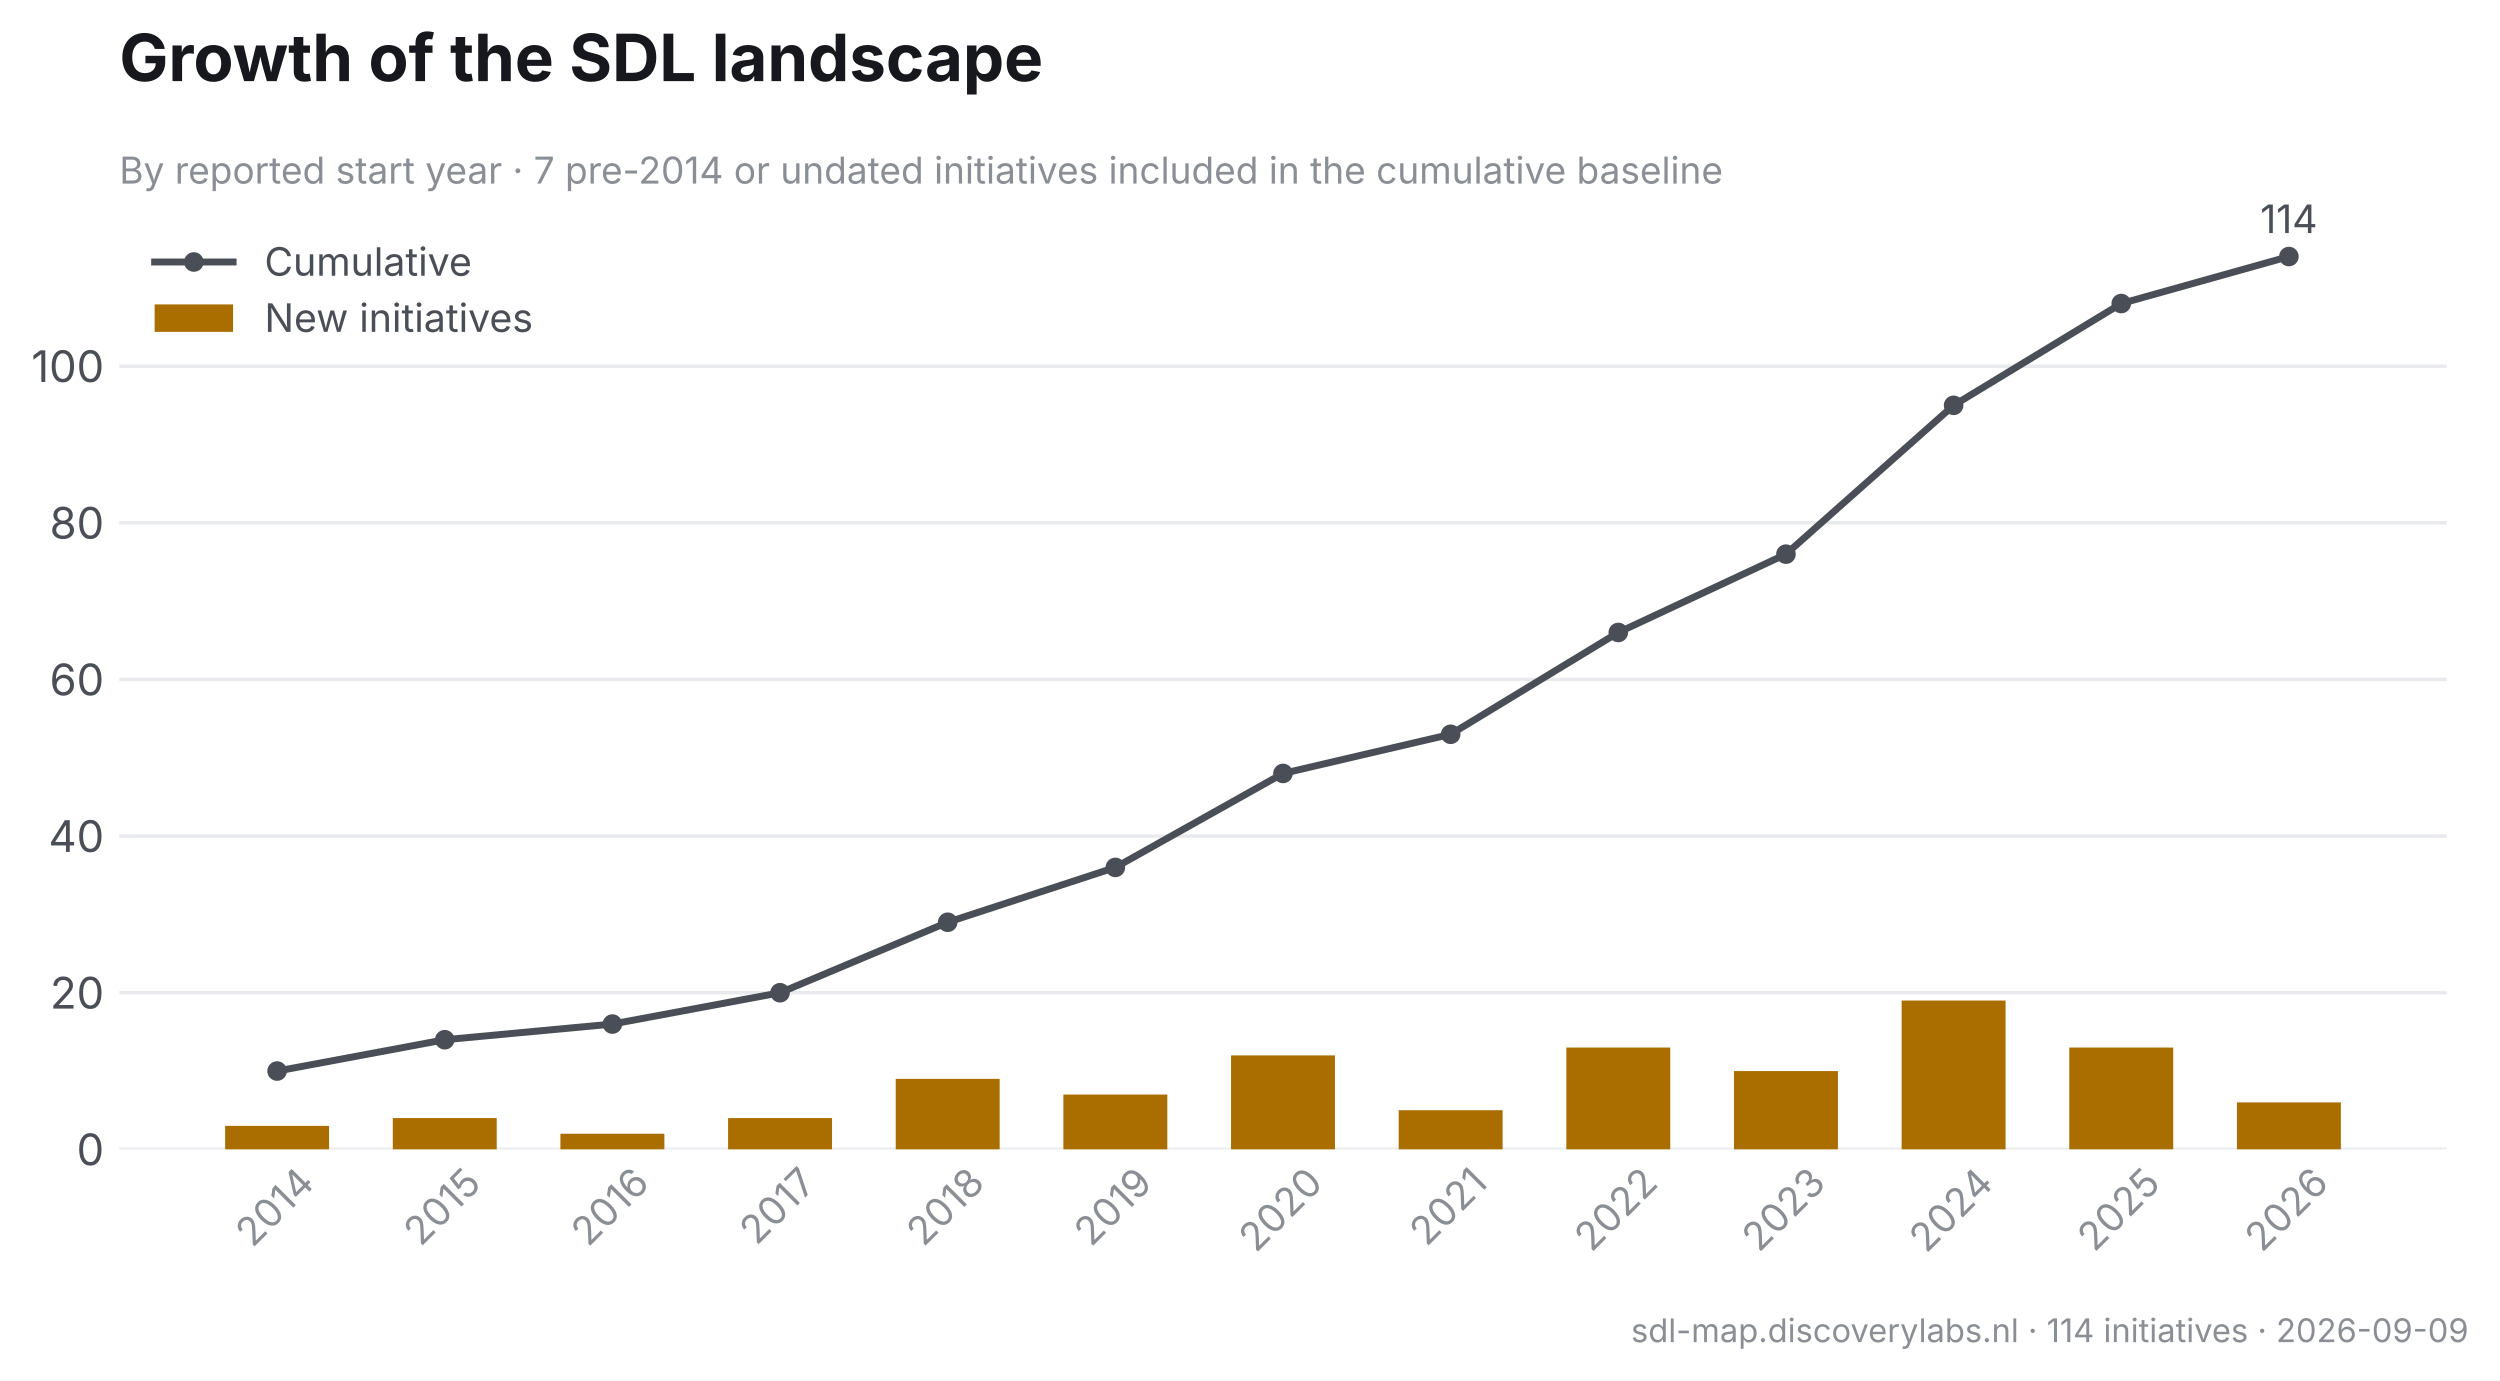
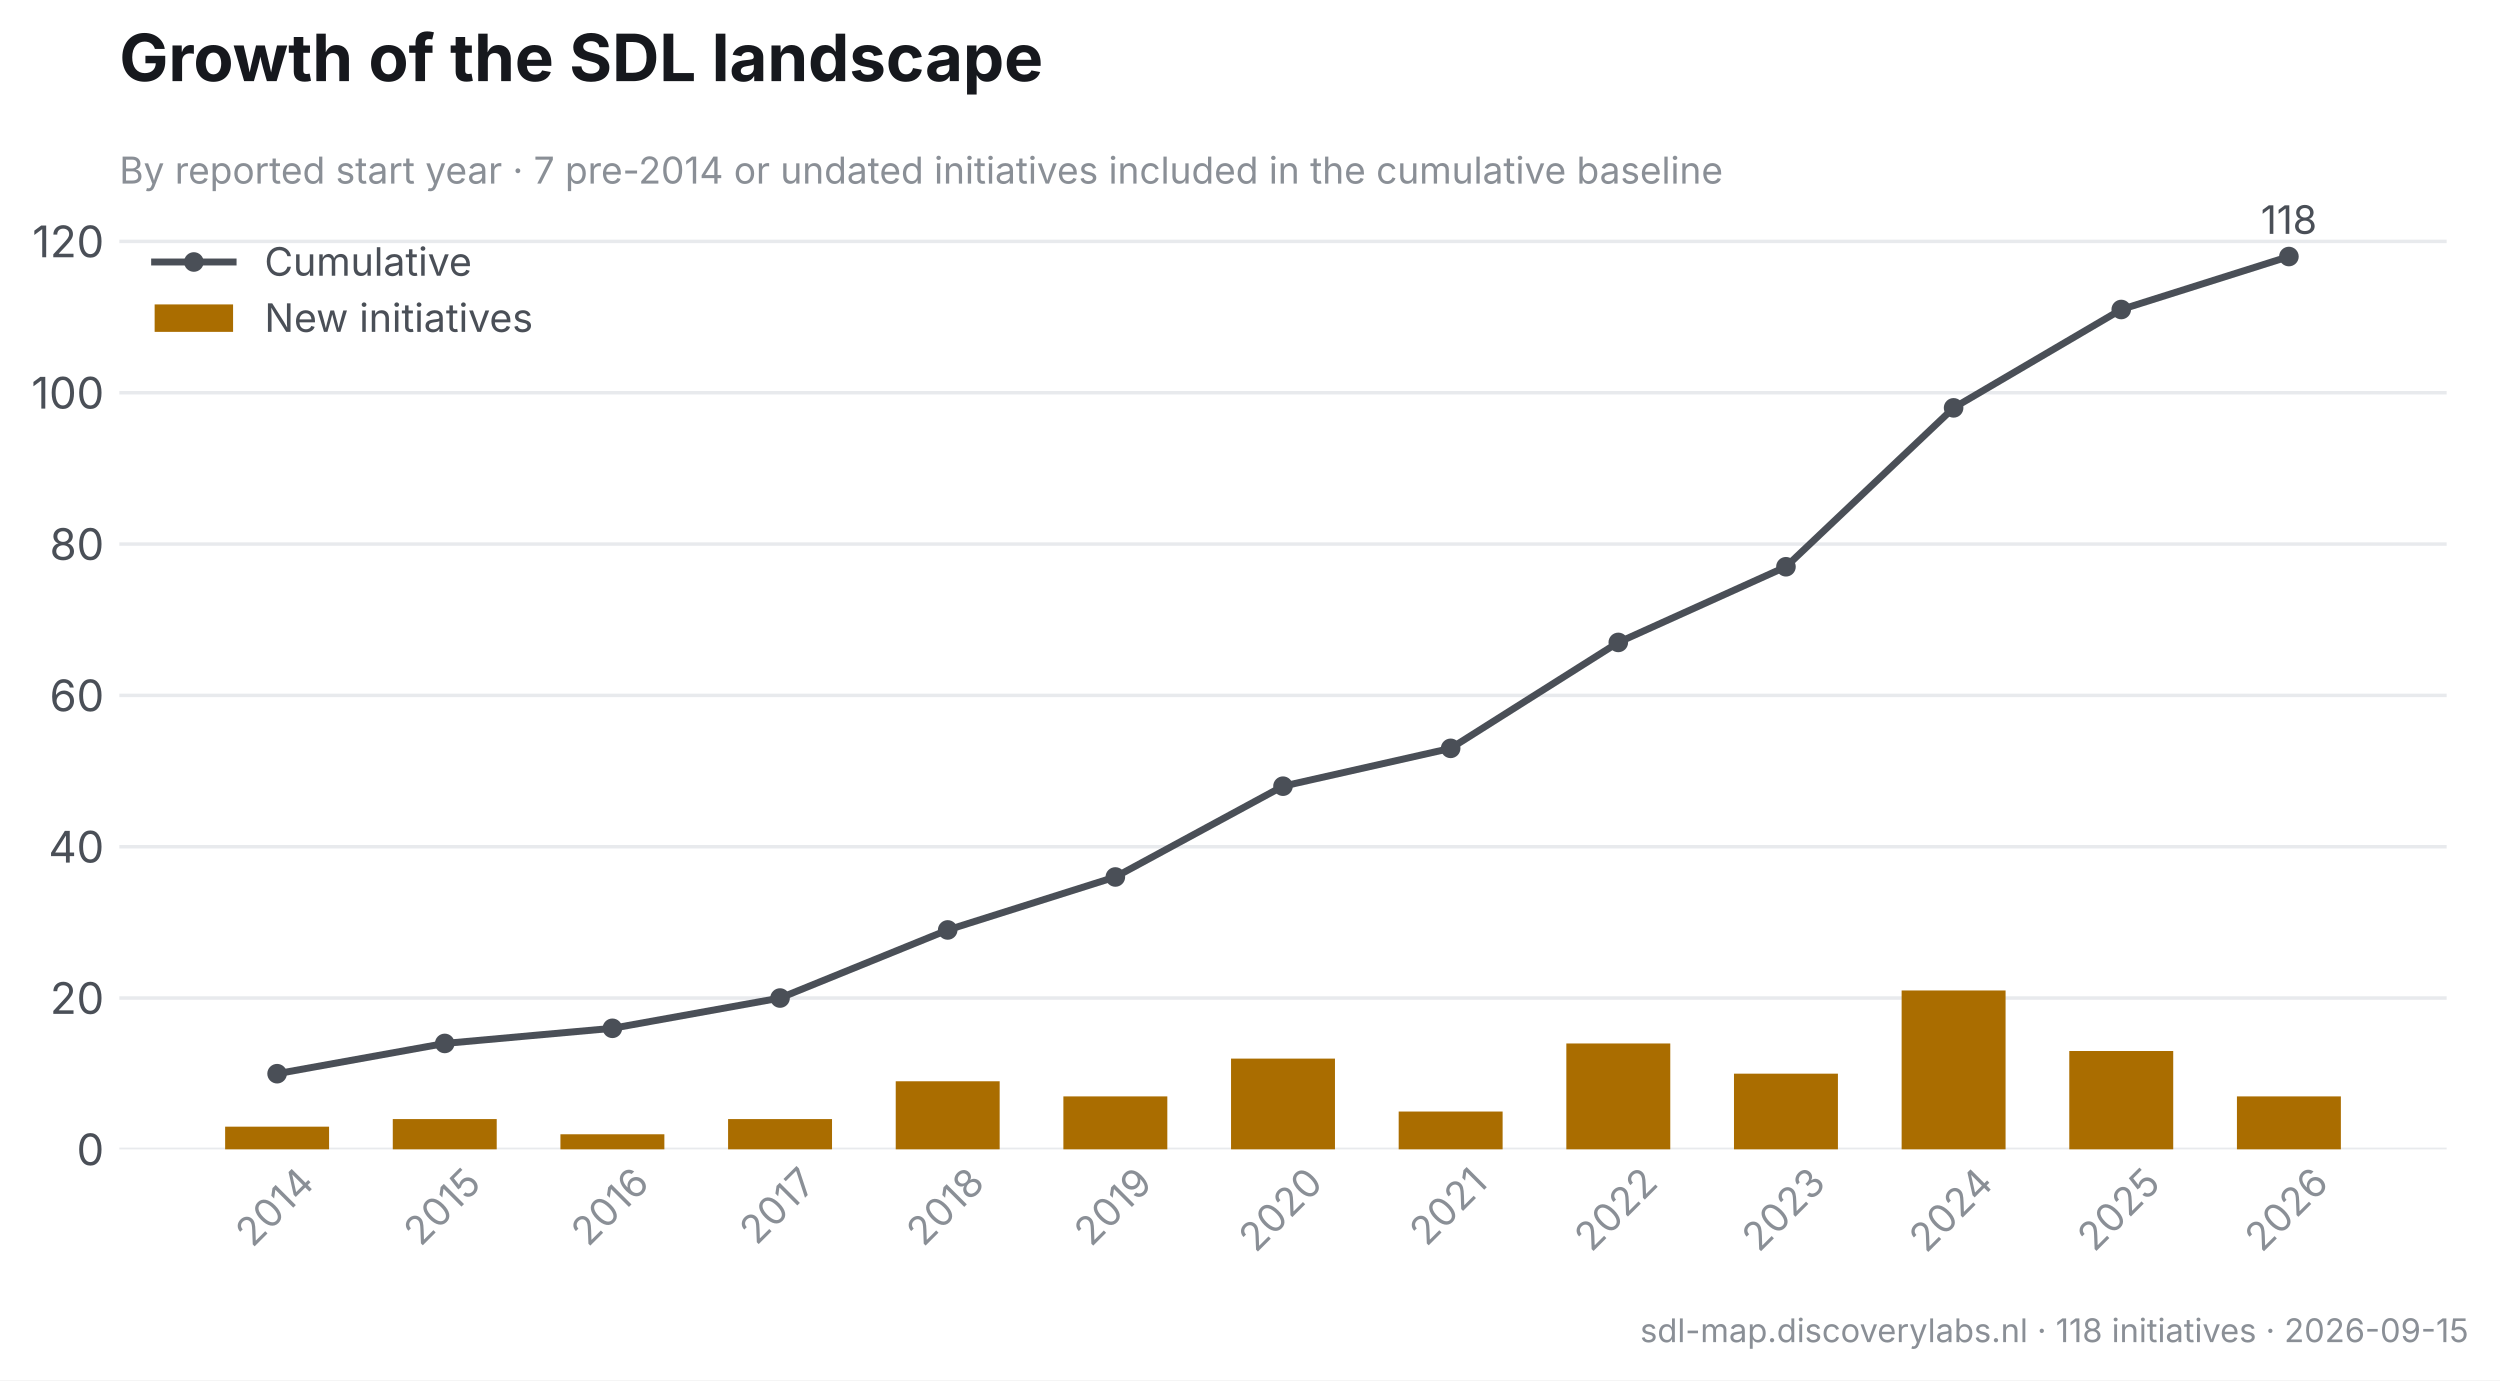
<svg xmlns="http://www.w3.org/2000/svg" xmlns:xlink="http://www.w3.org/1999/xlink" width="573.696pt" height="316.754pt" viewBox="0 0 573.696 316.754" version="1.1">
  <defs>
    <style type="text/css">*{stroke-linejoin: round; stroke-linecap: butt}</style>
  </defs>
  <g id="figure_1">
    <g id="patch_1">
      <path d="M 0 316.754  L 573.696 316.754  L 573.696 0  L 0 0  z " style="fill: #ffffff" />
    </g>
    <g id="axes_1">
      <g id="patch_2">
        <path d="M 27.386 263.754  L 561.456 263.754  L 561.456 48.626  L 27.386 48.626  z " style="fill: #ffffff" />
      </g>
      <g id="matplotlib.axis_1">
        <g id="xtick_1">
          <g id="line2d_1" />
          <g id="text_1">
            <text style="font-size: 9px; font-family: 'Inter', 'Helvetica Neue', 'Arial', 'DejaVu Sans', 'Bitstream Vera Sans', 'Computer Modern Sans Serif', 'Lucida Grande', 'Verdana', 'Geneva', 'Lucid', 'Helvetica', 'Avant Garde', sans-serif; fill: #8a8f96" transform="translate(57.9561 286.4796) rotate(-45)">2014</text>
          </g>
        </g>
        <g id="xtick_2">
          <g id="line2d_2" />
          <g id="text_2">
            <text style="font-size: 9px; font-family: 'Inter', 'Helvetica Neue', 'Arial', 'DejaVu Sans', 'Bitstream Vera Sans', 'Computer Modern Sans Serif', 'Lucida Grande', 'Verdana', 'Geneva', 'Lucid', 'Helvetica', 'Avant Garde', sans-serif; fill: #8a8f96" transform="translate(96.54904 286.238) rotate(-45)">2015</text>
          </g>
        </g>
        <g id="xtick_3">
          <g id="line2d_3" />
          <g id="text_3">
            <text style="font-size: 9px; font-family: 'Inter', 'Helvetica Neue', 'Arial', 'DejaVu Sans', 'Bitstream Vera Sans', 'Computer Modern Sans Serif', 'Lucida Grande', 'Verdana', 'Geneva', 'Lucid', 'Helvetica', 'Avant Garde', sans-serif; fill: #8a8f96" transform="translate(134.9824 286.3155) rotate(-45)">2016</text>
          </g>
        </g>
        <g id="xtick_4">
          <g id="line2d_4" />
          <g id="text_4">
            <text style="font-size: 9px; font-family: 'Inter', 'Helvetica Neue', 'Arial', 'DejaVu Sans', 'Bitstream Vera Sans', 'Computer Modern Sans Serif', 'Lucida Grande', 'Verdana', 'Geneva', 'Lucid', 'Helvetica', 'Avant Garde', sans-serif; fill: #8a8f96" transform="translate(173.627 285.9705) rotate(-45)">2017</text>
          </g>
        </g>
        <g id="xtick_5">
          <g id="line2d_5" />
          <g id="text_5">
            <text style="font-size: 9px; font-family: 'Inter', 'Helvetica Neue', 'Arial', 'DejaVu Sans', 'Bitstream Vera Sans', 'Computer Modern Sans Serif', 'Lucida Grande', 'Verdana', 'Geneva', 'Lucid', 'Helvetica', 'Avant Garde', sans-serif; fill: #8a8f96" transform="translate(211.9316 286.3056) rotate(-45)">2018</text>
          </g>
        </g>
        <g id="xtick_6">
          <g id="line2d_6" />
          <g id="text_6">
            <text style="font-size: 9px; font-family: 'Inter', 'Helvetica Neue', 'Arial', 'DejaVu Sans', 'Bitstream Vera Sans', 'Computer Modern Sans Serif', 'Lucida Grande', 'Verdana', 'Geneva', 'Lucid', 'Helvetica', 'Avant Garde', sans-serif; fill: #8a8f96" transform="translate(250.3987 286.3155) rotate(-45)">2019</text>
          </g>
        </g>
        <g id="xtick_7">
          <g id="line2d_7" />
          <g id="text_7">
            <text style="font-size: 9px; font-family: 'Inter', 'Helvetica Neue', 'Arial', 'DejaVu Sans', 'Bitstream Vera Sans', 'Computer Modern Sans Serif', 'Lucida Grande', 'Verdana', 'Geneva', 'Lucid', 'Helvetica', 'Avant Garde', sans-serif; fill: #8a8f96" transform="translate(288.1902 287.6768) rotate(-45)">2020</text>
          </g>
        </g>
        <g id="xtick_8">
          <g id="line2d_8" />
          <g id="text_8">
            <text style="font-size: 9px; font-family: 'Inter', 'Helvetica Neue', 'Arial', 'DejaVu Sans', 'Bitstream Vera Sans', 'Computer Modern Sans Serif', 'Lucida Grande', 'Verdana', 'Geneva', 'Lucid', 'Helvetica', 'Avant Garde', sans-serif; fill: #8a8f96" transform="translate(327.3758 286.2499) rotate(-45)">2021</text>
          </g>
        </g>
        <g id="xtick_9">
          <g id="line2d_9" />
          <g id="text_9">
            <text style="font-size: 9px; font-family: 'Inter', 'Helvetica Neue', 'Arial', 'DejaVu Sans', 'Bitstream Vera Sans', 'Computer Modern Sans Serif', 'Lucida Grande', 'Verdana', 'Geneva', 'Lucid', 'Helvetica', 'Avant Garde', sans-serif; fill: #8a8f96" transform="translate(365.2016 287.5426) rotate(-45)">2022</text>
          </g>
        </g>
        <g id="xtick_10">
          <g id="line2d_10" />
          <g id="text_10">
            <text style="font-size: 9px; font-family: 'Inter', 'Helvetica Neue', 'Arial', 'DejaVu Sans', 'Bitstream Vera Sans', 'Computer Modern Sans Serif', 'Lucida Grande', 'Verdana', 'Geneva', 'Lucid', 'Helvetica', 'Avant Garde', sans-serif; fill: #8a8f96" transform="translate(403.6488 287.5923) rotate(-45)">2023</text>
          </g>
        </g>
        <g id="xtick_11">
          <g id="line2d_11" />
          <g id="text_11">
            <text style="font-size: 9px; font-family: 'Inter', 'Helvetica Neue', 'Arial', 'DejaVu Sans', 'Bitstream Vera Sans', 'Computer Modern Sans Serif', 'Lucida Grande', 'Verdana', 'Geneva', 'Lucid', 'Helvetica', 'Avant Garde', sans-serif; fill: #8a8f96" transform="translate(442.031 287.7723) rotate(-45)">2024</text>
          </g>
        </g>
        <g id="xtick_12">
          <g id="line2d_12" />
          <g id="text_12">
            <text style="font-size: 9px; font-family: 'Inter', 'Helvetica Neue', 'Arial', 'DejaVu Sans', 'Bitstream Vera Sans', 'Computer Modern Sans Serif', 'Lucida Grande', 'Verdana', 'Geneva', 'Lucid', 'Helvetica', 'Avant Garde', sans-serif; fill: #8a8f96" transform="translate(480.6239 287.5307) rotate(-45)">2025</text>
          </g>
        </g>
        <g id="xtick_13">
          <g id="line2d_13" />
          <g id="text_13">
            <text style="font-size: 9px; font-family: 'Inter', 'Helvetica Neue', 'Arial', 'DejaVu Sans', 'Bitstream Vera Sans', 'Computer Modern Sans Serif', 'Lucida Grande', 'Verdana', 'Geneva', 'Lucid', 'Helvetica', 'Avant Garde', sans-serif; fill: #8a8f96" transform="translate(519.0573 287.6082) rotate(-45)">2026</text>
          </g>
        </g>
      </g>
      <g id="matplotlib.axis_2">
        <g id="ytick_1">
          <g id="line2d_14">
-             <path d="M 27.386 263.754  L 561.456 263.754  " clip-path="url(#p775a4b3960)" style="fill: none; stroke: #e8eaed; stroke-width: 0.8; stroke-linecap: square" />
+             <path d="M 27.386 263.754  L 561.456 263.754  " clip-path="url(#pa95a02c25e)" style="fill: none; stroke: #e8eaed; stroke-width: 0.8; stroke-linecap: square" />
          </g>
          <g id="line2d_15" />
          <g id="text_14">
            <text style="font-size: 10px; font-family: 'Inter', 'Helvetica Neue', 'Arial', 'DejaVu Sans', 'Bitstream Vera Sans', 'Computer Modern Sans Serif', 'Lucida Grande', 'Verdana', 'Geneva', 'Lucid', 'Helvetica', 'Avant Garde', sans-serif; text-anchor: end; fill: #4a4f57" x="23.886" y="267.392" transform="rotate(-0 23.88594 267.392)">0</text>
          </g>
        </g>
        <g id="ytick_2">
          <g id="line2d_16">
-             <path d="M 27.386 227.81  L 561.456 227.81  " clip-path="url(#p775a4b3960)" style="fill: none; stroke: #e8eaed; stroke-width: 0.8; stroke-linecap: square" />
+             <path d="M 27.386 229.028  L 561.456 229.028  " clip-path="url(#pa95a02c25e)" style="fill: none; stroke: #e8eaed; stroke-width: 0.8; stroke-linecap: square" />
          </g>
          <g id="line2d_17" />
          <g id="text_15">
-             <text style="font-size: 10px; font-family: 'Inter', 'Helvetica Neue', 'Arial', 'DejaVu Sans', 'Bitstream Vera Sans', 'Computer Modern Sans Serif', 'Lucida Grande', 'Verdana', 'Geneva', 'Lucid', 'Helvetica', 'Avant Garde', sans-serif; text-anchor: end; fill: #4a4f57" x="23.886" y="231.447" transform="rotate(-0 23.88594 231.4473)">20</text>
+             <text style="font-size: 10px; font-family: 'Inter', 'Helvetica Neue', 'Arial', 'DejaVu Sans', 'Bitstream Vera Sans', 'Computer Modern Sans Serif', 'Lucida Grande', 'Verdana', 'Geneva', 'Lucid', 'Helvetica', 'Avant Garde', sans-serif; text-anchor: end; fill: #4a4f57" x="23.886" y="232.666" transform="rotate(-0 23.88594 232.6658)">20</text>
          </g>
        </g>
        <g id="ytick_3">
          <g id="line2d_18">
-             <path d="M 27.386 191.865  L 561.456 191.865  " clip-path="url(#p775a4b3960)" style="fill: none; stroke: #e8eaed; stroke-width: 0.8; stroke-linecap: square" />
+             <path d="M 27.386 194.302  L 561.456 194.302  " clip-path="url(#pa95a02c25e)" style="fill: none; stroke: #e8eaed; stroke-width: 0.8; stroke-linecap: square" />
          </g>
          <g id="line2d_19" />
          <g id="text_16">
-             <text style="font-size: 10px; font-family: 'Inter', 'Helvetica Neue', 'Arial', 'DejaVu Sans', 'Bitstream Vera Sans', 'Computer Modern Sans Serif', 'Lucida Grande', 'Verdana', 'Geneva', 'Lucid', 'Helvetica', 'Avant Garde', sans-serif; text-anchor: end; fill: #4a4f57" x="23.886" y="195.503" transform="rotate(-0 23.88594 195.5027)">40</text>
+             <text style="font-size: 10px; font-family: 'Inter', 'Helvetica Neue', 'Arial', 'DejaVu Sans', 'Bitstream Vera Sans', 'Computer Modern Sans Serif', 'Lucida Grande', 'Verdana', 'Geneva', 'Lucid', 'Helvetica', 'Avant Garde', sans-serif; text-anchor: end; fill: #4a4f57" x="23.886" y="197.94" transform="rotate(-0 23.88594 197.9396)">40</text>
          </g>
        </g>
        <g id="ytick_4">
          <g id="line2d_20">
-             <path d="M 27.386 155.921  L 561.456 155.921  " clip-path="url(#p775a4b3960)" style="fill: none; stroke: #e8eaed; stroke-width: 0.8; stroke-linecap: square" />
+             <path d="M 27.386 159.576  L 561.456 159.576  " clip-path="url(#pa95a02c25e)" style="fill: none; stroke: #e8eaed; stroke-width: 0.8; stroke-linecap: square" />
          </g>
          <g id="line2d_21" />
          <g id="text_17">
-             <text style="font-size: 10px; font-family: 'Inter', 'Helvetica Neue', 'Arial', 'DejaVu Sans', 'Bitstream Vera Sans', 'Computer Modern Sans Serif', 'Lucida Grande', 'Verdana', 'Geneva', 'Lucid', 'Helvetica', 'Avant Garde', sans-serif; text-anchor: end; fill: #4a4f57" x="23.886" y="159.558" transform="rotate(-0 23.88594 159.558)">60</text>
+             <text style="font-size: 10px; font-family: 'Inter', 'Helvetica Neue', 'Arial', 'DejaVu Sans', 'Bitstream Vera Sans', 'Computer Modern Sans Serif', 'Lucida Grande', 'Verdana', 'Geneva', 'Lucid', 'Helvetica', 'Avant Garde', sans-serif; text-anchor: end; fill: #4a4f57" x="23.886" y="163.213" transform="rotate(-0 23.88594 163.2134)">60</text>
          </g>
        </g>
        <g id="ytick_5">
          <g id="line2d_22">
-             <path d="M 27.386 119.976  L 561.456 119.976  " clip-path="url(#p775a4b3960)" style="fill: none; stroke: #e8eaed; stroke-width: 0.8; stroke-linecap: square" />
+             <path d="M 27.386 124.85  L 561.456 124.85  " clip-path="url(#pa95a02c25e)" style="fill: none; stroke: #e8eaed; stroke-width: 0.8; stroke-linecap: square" />
          </g>
          <g id="line2d_23" />
          <g id="text_18">
-             <text style="font-size: 10px; font-family: 'Inter', 'Helvetica Neue', 'Arial', 'DejaVu Sans', 'Bitstream Vera Sans', 'Computer Modern Sans Serif', 'Lucida Grande', 'Verdana', 'Geneva', 'Lucid', 'Helvetica', 'Avant Garde', sans-serif; text-anchor: end; fill: #4a4f57" x="23.886" y="123.613" transform="rotate(-0 23.88594 123.6134)">80</text>
+             <text style="font-size: 10px; font-family: 'Inter', 'Helvetica Neue', 'Arial', 'DejaVu Sans', 'Bitstream Vera Sans', 'Computer Modern Sans Serif', 'Lucida Grande', 'Verdana', 'Geneva', 'Lucid', 'Helvetica', 'Avant Garde', sans-serif; text-anchor: end; fill: #4a4f57" x="23.886" y="128.487" transform="rotate(-0 23.88594 128.4872)">80</text>
          </g>
        </g>
        <g id="ytick_6">
          <g id="line2d_24">
-             <path d="M 27.386 84.031  L 561.456 84.031  " clip-path="url(#p775a4b3960)" style="fill: none; stroke: #e8eaed; stroke-width: 0.8; stroke-linecap: square" />
+             <path d="M 27.386 90.124  L 561.456 90.124  " clip-path="url(#pa95a02c25e)" style="fill: none; stroke: #e8eaed; stroke-width: 0.8; stroke-linecap: square" />
          </g>
          <g id="line2d_25" />
          <g id="text_19">
-             <text style="font-size: 10px; font-family: 'Inter', 'Helvetica Neue', 'Arial', 'DejaVu Sans', 'Bitstream Vera Sans', 'Computer Modern Sans Serif', 'Lucida Grande', 'Verdana', 'Geneva', 'Lucid', 'Helvetica', 'Avant Garde', sans-serif; text-anchor: end; fill: #4a4f57" x="23.886" y="87.669" transform="rotate(-0 23.88594 87.66876)">100</text>
+             <text style="font-size: 10px; font-family: 'Inter', 'Helvetica Neue', 'Arial', 'DejaVu Sans', 'Bitstream Vera Sans', 'Computer Modern Sans Serif', 'Lucida Grande', 'Verdana', 'Geneva', 'Lucid', 'Helvetica', 'Avant Garde', sans-serif; text-anchor: end; fill: #4a4f57" x="23.886" y="93.761" transform="rotate(-0 23.88594 93.76107)">100</text>
+           </g>
+         </g>
+         <g id="ytick_7">
+           <g id="line2d_26">
+             <path d="M 27.386 55.397  L 561.456 55.397  " clip-path="url(#pa95a02c25e)" style="fill: none; stroke: #e8eaed; stroke-width: 0.8; stroke-linecap: square" />
+           </g>
+           <g id="line2d_27" />
+           <g id="text_20">
+             <text style="font-size: 10px; font-family: 'Inter', 'Helvetica Neue', 'Arial', 'DejaVu Sans', 'Bitstream Vera Sans', 'Computer Modern Sans Serif', 'Lucida Grande', 'Verdana', 'Geneva', 'Lucid', 'Helvetica', 'Avant Garde', sans-serif; text-anchor: end; fill: #4a4f57" x="23.886" y="59.035" transform="rotate(-0 23.88594 59.03489)">120</text>
          </g>
        </g>
      </g>
      <g id="patch_3">
-         <path d="M 51.662 263.754  L 75.515 263.754  L 75.515 258.363  L 51.662 258.363  z " clip-path="url(#p775a4b3960)" style="fill: #aa6d00" />
+         <path d="M 51.662 263.754  L 75.515 263.754  L 75.515 258.546  L 51.662 258.546  z " clip-path="url(#pa95a02c25e)" style="fill: #aa6d00" />
      </g>
      <g id="patch_4">
-         <path d="M 90.134 263.754  L 113.987 263.754  L 113.987 256.566  L 90.134 256.566  z " clip-path="url(#p775a4b3960)" style="fill: #aa6d00" />
+         <path d="M 90.134 263.754  L 113.987 263.754  L 113.987 256.809  L 90.134 256.809  z " clip-path="url(#pa95a02c25e)" style="fill: #aa6d00" />
      </g>
      <g id="patch_5">
-         <path d="M 128.606 263.754  L 152.459 263.754  L 152.459 260.16  L 128.606 260.16  z " clip-path="url(#p775a4b3960)" style="fill: #aa6d00" />
+         <path d="M 128.606 263.754  L 152.459 263.754  L 152.459 260.282  L 128.606 260.282  z " clip-path="url(#pa95a02c25e)" style="fill: #aa6d00" />
      </g>
      <g id="patch_6">
-         <path d="M 167.078 263.754  L 190.931 263.754  L 190.931 256.566  L 167.078 256.566  z " clip-path="url(#p775a4b3960)" style="fill: #aa6d00" />
+         <path d="M 167.078 263.754  L 190.931 263.754  L 190.931 256.809  L 167.078 256.809  z " clip-path="url(#pa95a02c25e)" style="fill: #aa6d00" />
      </g>
      <g id="patch_7">
-         <path d="M 205.55 263.754  L 229.403 263.754  L 229.403 247.579  L 205.55 247.579  z " clip-path="url(#p775a4b3960)" style="fill: #aa6d00" />
+         <path d="M 205.55 263.754  L 229.403 263.754  L 229.403 248.128  L 205.55 248.128  z " clip-path="url(#pa95a02c25e)" style="fill: #aa6d00" />
      </g>
      <g id="patch_8">
-         <path d="M 244.022 263.754  L 267.875 263.754  L 267.875 251.174  L 244.022 251.174  z " clip-path="url(#p775a4b3960)" style="fill: #aa6d00" />
+         <path d="M 244.022 263.754  L 267.875 263.754  L 267.875 251.6  L 244.022 251.6  z " clip-path="url(#pa95a02c25e)" style="fill: #aa6d00" />
      </g>
      <g id="patch_9">
-         <path d="M 282.495 263.754  L 306.347 263.754  L 306.347 242.188  L 282.495 242.188  z " clip-path="url(#p775a4b3960)" style="fill: #aa6d00" />
+         <path d="M 282.495 263.754  L 306.347 263.754  L 306.347 242.919  L 282.495 242.919  z " clip-path="url(#pa95a02c25e)" style="fill: #aa6d00" />
      </g>
      <g id="patch_10">
-         <path d="M 320.967 263.754  L 344.819 263.754  L 344.819 254.768  L 320.967 254.768  z " clip-path="url(#p775a4b3960)" style="fill: #aa6d00" />
+         <path d="M 320.967 263.754  L 344.819 263.754  L 344.819 255.073  L 320.967 255.073  z " clip-path="url(#pa95a02c25e)" style="fill: #aa6d00" />
      </g>
      <g id="patch_11">
-         <path d="M 359.439 263.754  L 383.292 263.754  L 383.292 240.39  L 359.439 240.39  z " clip-path="url(#p775a4b3960)" style="fill: #aa6d00" />
+         <path d="M 359.439 263.754  L 383.292 263.754  L 383.292 239.446  L 359.439 239.446  z " clip-path="url(#pa95a02c25e)" style="fill: #aa6d00" />
      </g>
      <g id="patch_12">
-         <path d="M 397.911 263.754  L 421.764 263.754  L 421.764 245.782  L 397.911 245.782  z " clip-path="url(#p775a4b3960)" style="fill: #aa6d00" />
+         <path d="M 397.911 263.754  L 421.764 263.754  L 421.764 246.391  L 397.911 246.391  z " clip-path="url(#pa95a02c25e)" style="fill: #aa6d00" />
      </g>
      <g id="patch_13">
-         <path d="M 436.383 263.754  L 460.236 263.754  L 460.236 229.607  L 436.383 229.607  z " clip-path="url(#p775a4b3960)" style="fill: #aa6d00" />
+         <path d="M 436.383 263.754  L 460.236 263.754  L 460.236 227.292  L 436.383 227.292  z " clip-path="url(#pa95a02c25e)" style="fill: #aa6d00" />
      </g>
      <g id="patch_14">
-         <path d="M 474.855 263.754  L 498.708 263.754  L 498.708 240.39  L 474.855 240.39  z " clip-path="url(#p775a4b3960)" style="fill: #aa6d00" />
+         <path d="M 474.855 263.754  L 498.708 263.754  L 498.708 241.182  L 474.855 241.182  z " clip-path="url(#pa95a02c25e)" style="fill: #aa6d00" />
      </g>
      <g id="patch_15">
-         <path d="M 513.327 263.754  L 537.18 263.754  L 537.18 252.971  L 513.327 252.971  z " clip-path="url(#p775a4b3960)" style="fill: #aa6d00" />
-       </g>
-       <g id="text_20">
-         <text style="font-size: 9px; font-family: 'Inter', 'Helvetica Neue', 'Arial', 'DejaVu Sans', 'Bitstream Vera Sans', 'Computer Modern Sans Serif', 'Lucida Grande', 'Verdana', 'Geneva', 'Lucid', 'Helvetica', 'Avant Garde', sans-serif; text-anchor: middle; fill: #4a4f57" x="525.254" y="53.478" transform="rotate(-0 525.2537 53.47831)">114</text>
+         <path d="M 513.327 263.754  L 537.18 263.754  L 537.18 251.6  L 513.327 251.6  z " clip-path="url(#pa95a02c25e)" style="fill: #aa6d00" />
      </g>
      <g id="text_21">
+         <text style="font-size: 9px; font-family: 'Inter', 'Helvetica Neue', 'Arial', 'DejaVu Sans', 'Bitstream Vera Sans', 'Computer Modern Sans Serif', 'Lucida Grande', 'Verdana', 'Geneva', 'Lucid', 'Helvetica', 'Avant Garde', sans-serif; text-anchor: middle; fill: #4a4f57" x="525.254" y="53.661" transform="rotate(-0 525.2537 53.66108)">118</text>
+       </g>
+       <g id="text_22">
        <text style="font-size: 8.5px; font-family: 'Inter', 'Helvetica Neue', 'Arial', 'DejaVu Sans', 'Bitstream Vera Sans', 'Computer Modern Sans Serif', 'Lucida Grande', 'Verdana', 'Geneva', 'Lucid', 'Helvetica', 'Avant Garde', sans-serif; text-anchor: start; fill: #8a8f96" x="27.386" y="42.125" transform="rotate(-0 27.38594 42.12522)">By reported start year · 7 pre-2014 or undated initiatives included in the cumulative baseline</text>
      </g>
-       <g id="text_22">
+       <g id="text_23">
        <text style="font-weight: 650; font-size: 15px; font-family: 'Inter', 'Helvetica Neue', 'Arial', 'DejaVu Sans', 'Bitstream Vera Sans', 'Computer Modern Sans Serif', 'Lucida Grande', 'Verdana', 'Geneva', 'Lucid', 'Helvetica', 'Avant Garde', sans-serif; text-anchor: start; fill: #16181d" x="27.386" y="18.626" transform="rotate(-0 27.38594 18.62578)">Growth of the SDL landscape</text>
      </g>
-       <g id="line2d_26">
-         <path d="M 63.588 245.782  L 102.06 238.593  L 140.532 234.999  L 179.005 227.81  L 217.477 211.635  L 255.949 199.054  L 294.421 177.487  L 332.893 168.501  L 371.365 145.137  L 409.837 127.165  L 448.309 93.017  L 486.782 69.653  L 525.254 58.87  " clip-path="url(#p775a4b3960)" style="fill: none; stroke: #4a4f57; stroke-width: 1.6; stroke-linecap: square" />
+       <g id="line2d_28">
+         <path d="M 63.588 246.391  L 102.06 239.446  L 140.532 235.974  L 179.005 229.028  L 217.477 213.402  L 255.949 201.247  L 294.421 180.412  L 332.893 171.73  L 371.365 147.422  L 409.837 130.059  L 448.309 93.596  L 486.782 71.024  L 525.254 58.87  " clip-path="url(#pa95a02c25e)" style="fill: none; stroke: #4a4f57; stroke-width: 1.6; stroke-linecap: square" />
        <defs>
-           <path id="mdbda752cbc" d="M 0 1.75  C 0.464 1.75 0.909 1.566 1.237 1.237  C 1.566 0.909 1.75 0.464 1.75 0  C 1.75 -0.464 1.566 -0.909 1.237 -1.237  C 0.909 -1.566 0.464 -1.75 0 -1.75  C -0.464 -1.75 -0.909 -1.566 -1.237 -1.237  C -1.566 -0.909 -1.75 -0.464 -1.75 0  C -1.75 0.464 -1.566 0.909 -1.237 1.237  C -0.909 1.566 -0.464 1.75 0 1.75  z " style="stroke: #4a4f57" />
+           <path id="mc5614132ca" d="M 0 1.75  C 0.464 1.75 0.909 1.566 1.237 1.237  C 1.566 0.909 1.75 0.464 1.75 0  C 1.75 -0.464 1.566 -0.909 1.237 -1.237  C 0.909 -1.566 0.464 -1.75 0 -1.75  C -0.464 -1.75 -0.909 -1.566 -1.237 -1.237  C -1.566 -0.909 -1.75 -0.464 -1.75 0  C -1.75 0.464 -1.566 0.909 -1.237 1.237  C -0.909 1.566 -0.464 1.75 0 1.75  z " style="stroke: #4a4f57" />
        </defs>
-         <g clip-path="url(#p775a4b3960)">
-           <use xlink:href="#mdbda752cbc" x="63.588" y="245.782" style="fill: #4a4f57; stroke: #4a4f57" />
-           <use xlink:href="#mdbda752cbc" x="102.06" y="238.593" style="fill: #4a4f57; stroke: #4a4f57" />
-           <use xlink:href="#mdbda752cbc" x="140.532" y="234.999" style="fill: #4a4f57; stroke: #4a4f57" />
-           <use xlink:href="#mdbda752cbc" x="179.005" y="227.81" style="fill: #4a4f57; stroke: #4a4f57" />
-           <use xlink:href="#mdbda752cbc" x="217.477" y="211.635" style="fill: #4a4f57; stroke: #4a4f57" />
-           <use xlink:href="#mdbda752cbc" x="255.949" y="199.054" style="fill: #4a4f57; stroke: #4a4f57" />
-           <use xlink:href="#mdbda752cbc" x="294.421" y="177.487" style="fill: #4a4f57; stroke: #4a4f57" />
-           <use xlink:href="#mdbda752cbc" x="332.893" y="168.501" style="fill: #4a4f57; stroke: #4a4f57" />
-           <use xlink:href="#mdbda752cbc" x="371.365" y="145.137" style="fill: #4a4f57; stroke: #4a4f57" />
-           <use xlink:href="#mdbda752cbc" x="409.837" y="127.165" style="fill: #4a4f57; stroke: #4a4f57" />
-           <use xlink:href="#mdbda752cbc" x="448.309" y="93.017" style="fill: #4a4f57; stroke: #4a4f57" />
-           <use xlink:href="#mdbda752cbc" x="486.782" y="69.653" style="fill: #4a4f57; stroke: #4a4f57" />
-           <use xlink:href="#mdbda752cbc" x="525.254" y="58.87" style="fill: #4a4f57; stroke: #4a4f57" />
+         <g clip-path="url(#pa95a02c25e)">
+           <use xlink:href="#mc5614132ca" x="63.588" y="246.391" style="fill: #4a4f57; stroke: #4a4f57" />
+           <use xlink:href="#mc5614132ca" x="102.06" y="239.446" style="fill: #4a4f57; stroke: #4a4f57" />
+           <use xlink:href="#mc5614132ca" x="140.532" y="235.974" style="fill: #4a4f57; stroke: #4a4f57" />
+           <use xlink:href="#mc5614132ca" x="179.005" y="229.028" style="fill: #4a4f57; stroke: #4a4f57" />
+           <use xlink:href="#mc5614132ca" x="217.477" y="213.402" style="fill: #4a4f57; stroke: #4a4f57" />
+           <use xlink:href="#mc5614132ca" x="255.949" y="201.247" style="fill: #4a4f57; stroke: #4a4f57" />
+           <use xlink:href="#mc5614132ca" x="294.421" y="180.412" style="fill: #4a4f57; stroke: #4a4f57" />
+           <use xlink:href="#mc5614132ca" x="332.893" y="171.73" style="fill: #4a4f57; stroke: #4a4f57" />
+           <use xlink:href="#mc5614132ca" x="371.365" y="147.422" style="fill: #4a4f57; stroke: #4a4f57" />
+           <use xlink:href="#mc5614132ca" x="409.837" y="130.059" style="fill: #4a4f57; stroke: #4a4f57" />
+           <use xlink:href="#mc5614132ca" x="448.309" y="93.596" style="fill: #4a4f57; stroke: #4a4f57" />
+           <use xlink:href="#mc5614132ca" x="486.782" y="71.024" style="fill: #4a4f57; stroke: #4a4f57" />
+           <use xlink:href="#mc5614132ca" x="525.254" y="58.87" style="fill: #4a4f57; stroke: #4a4f57" />
        </g>
      </g>
      <g id="legend_1">
-         <g id="line2d_27">
+         <g id="line2d_29">
          <path d="M 35.486 60.123  L 44.486 60.123  L 53.486 60.123  " style="fill: none; stroke: #4a4f57; stroke-width: 1.6; stroke-linecap: square" />
          <g>
-             <use xlink:href="#mdbda752cbc" x="44.486" y="60.123" style="fill: #4a4f57; stroke: #4a4f57" />
-           </g>
-         </g>
-         <g id="text_23">
+             <use xlink:href="#mc5614132ca" x="44.486" y="60.123" style="fill: #4a4f57; stroke: #4a4f57" />
+           </g>
+         </g>
+         <g id="text_24">
          <text style="font-size: 9px; font-family: 'Inter', 'Helvetica Neue', 'Arial', 'DejaVu Sans', 'Bitstream Vera Sans', 'Computer Modern Sans Serif', 'Lucida Grande', 'Verdana', 'Geneva', 'Lucid', 'Helvetica', 'Avant Garde', sans-serif; text-anchor: start; fill: #4a4f57" x="60.686" y="63.273" transform="rotate(-0 60.68594 63.27328)">Cumulative</text>
        </g>
        <g id="patch_16">
          <path d="M 35.486 76.157  L 53.486 76.157  L 53.486 69.857  L 35.486 69.857  z " style="fill: #aa6d00" />
        </g>
-         <g id="text_24">
+         <g id="text_25">
          <text style="font-size: 9px; font-family: 'Inter', 'Helvetica Neue', 'Arial', 'DejaVu Sans', 'Bitstream Vera Sans', 'Computer Modern Sans Serif', 'Lucida Grande', 'Verdana', 'Geneva', 'Lucid', 'Helvetica', 'Avant Garde', sans-serif; text-anchor: start; fill: #4a4f57" x="60.686" y="76.157" transform="rotate(-0 60.68594 76.15734)">New initiatives</text>
        </g>
      </g>
    </g>
-     <g id="text_25">
-       <text style="font-size: 7.5px; font-family: 'Inter', 'Helvetica Neue', 'Arial', 'DejaVu Sans', 'Bitstream Vera Sans', 'Computer Modern Sans Serif', 'Lucida Grande', 'Verdana', 'Geneva', 'Lucid', 'Helvetica', 'Avant Garde', sans-serif; text-anchor: end; fill: #8a8f96" x="566.496" y="307.994" transform="rotate(-0 566.4959 307.9938)">sdl-map.discoverylabs.nl · 114 initiatives · 2026-09-09</text>
+     <g id="text_26">
+       <text style="font-size: 7.5px; font-family: 'Inter', 'Helvetica Neue', 'Arial', 'DejaVu Sans', 'Bitstream Vera Sans', 'Computer Modern Sans Serif', 'Lucida Grande', 'Verdana', 'Geneva', 'Lucid', 'Helvetica', 'Avant Garde', sans-serif; text-anchor: end; fill: #8a8f96" x="566.496" y="307.994" transform="rotate(-0 566.4959 307.9938)">sdl-map.discoverylabs.nl · 118 initiatives · 2026-09-15</text>
    </g>
  </g>
  <defs>
-     <clipPath id="p775a4b3960">
+     <clipPath id="pa95a02c25e">
      <rect x="27.386" y="48.626" width="534.07" height="215.129" />
    </clipPath>
  </defs>
</svg>
